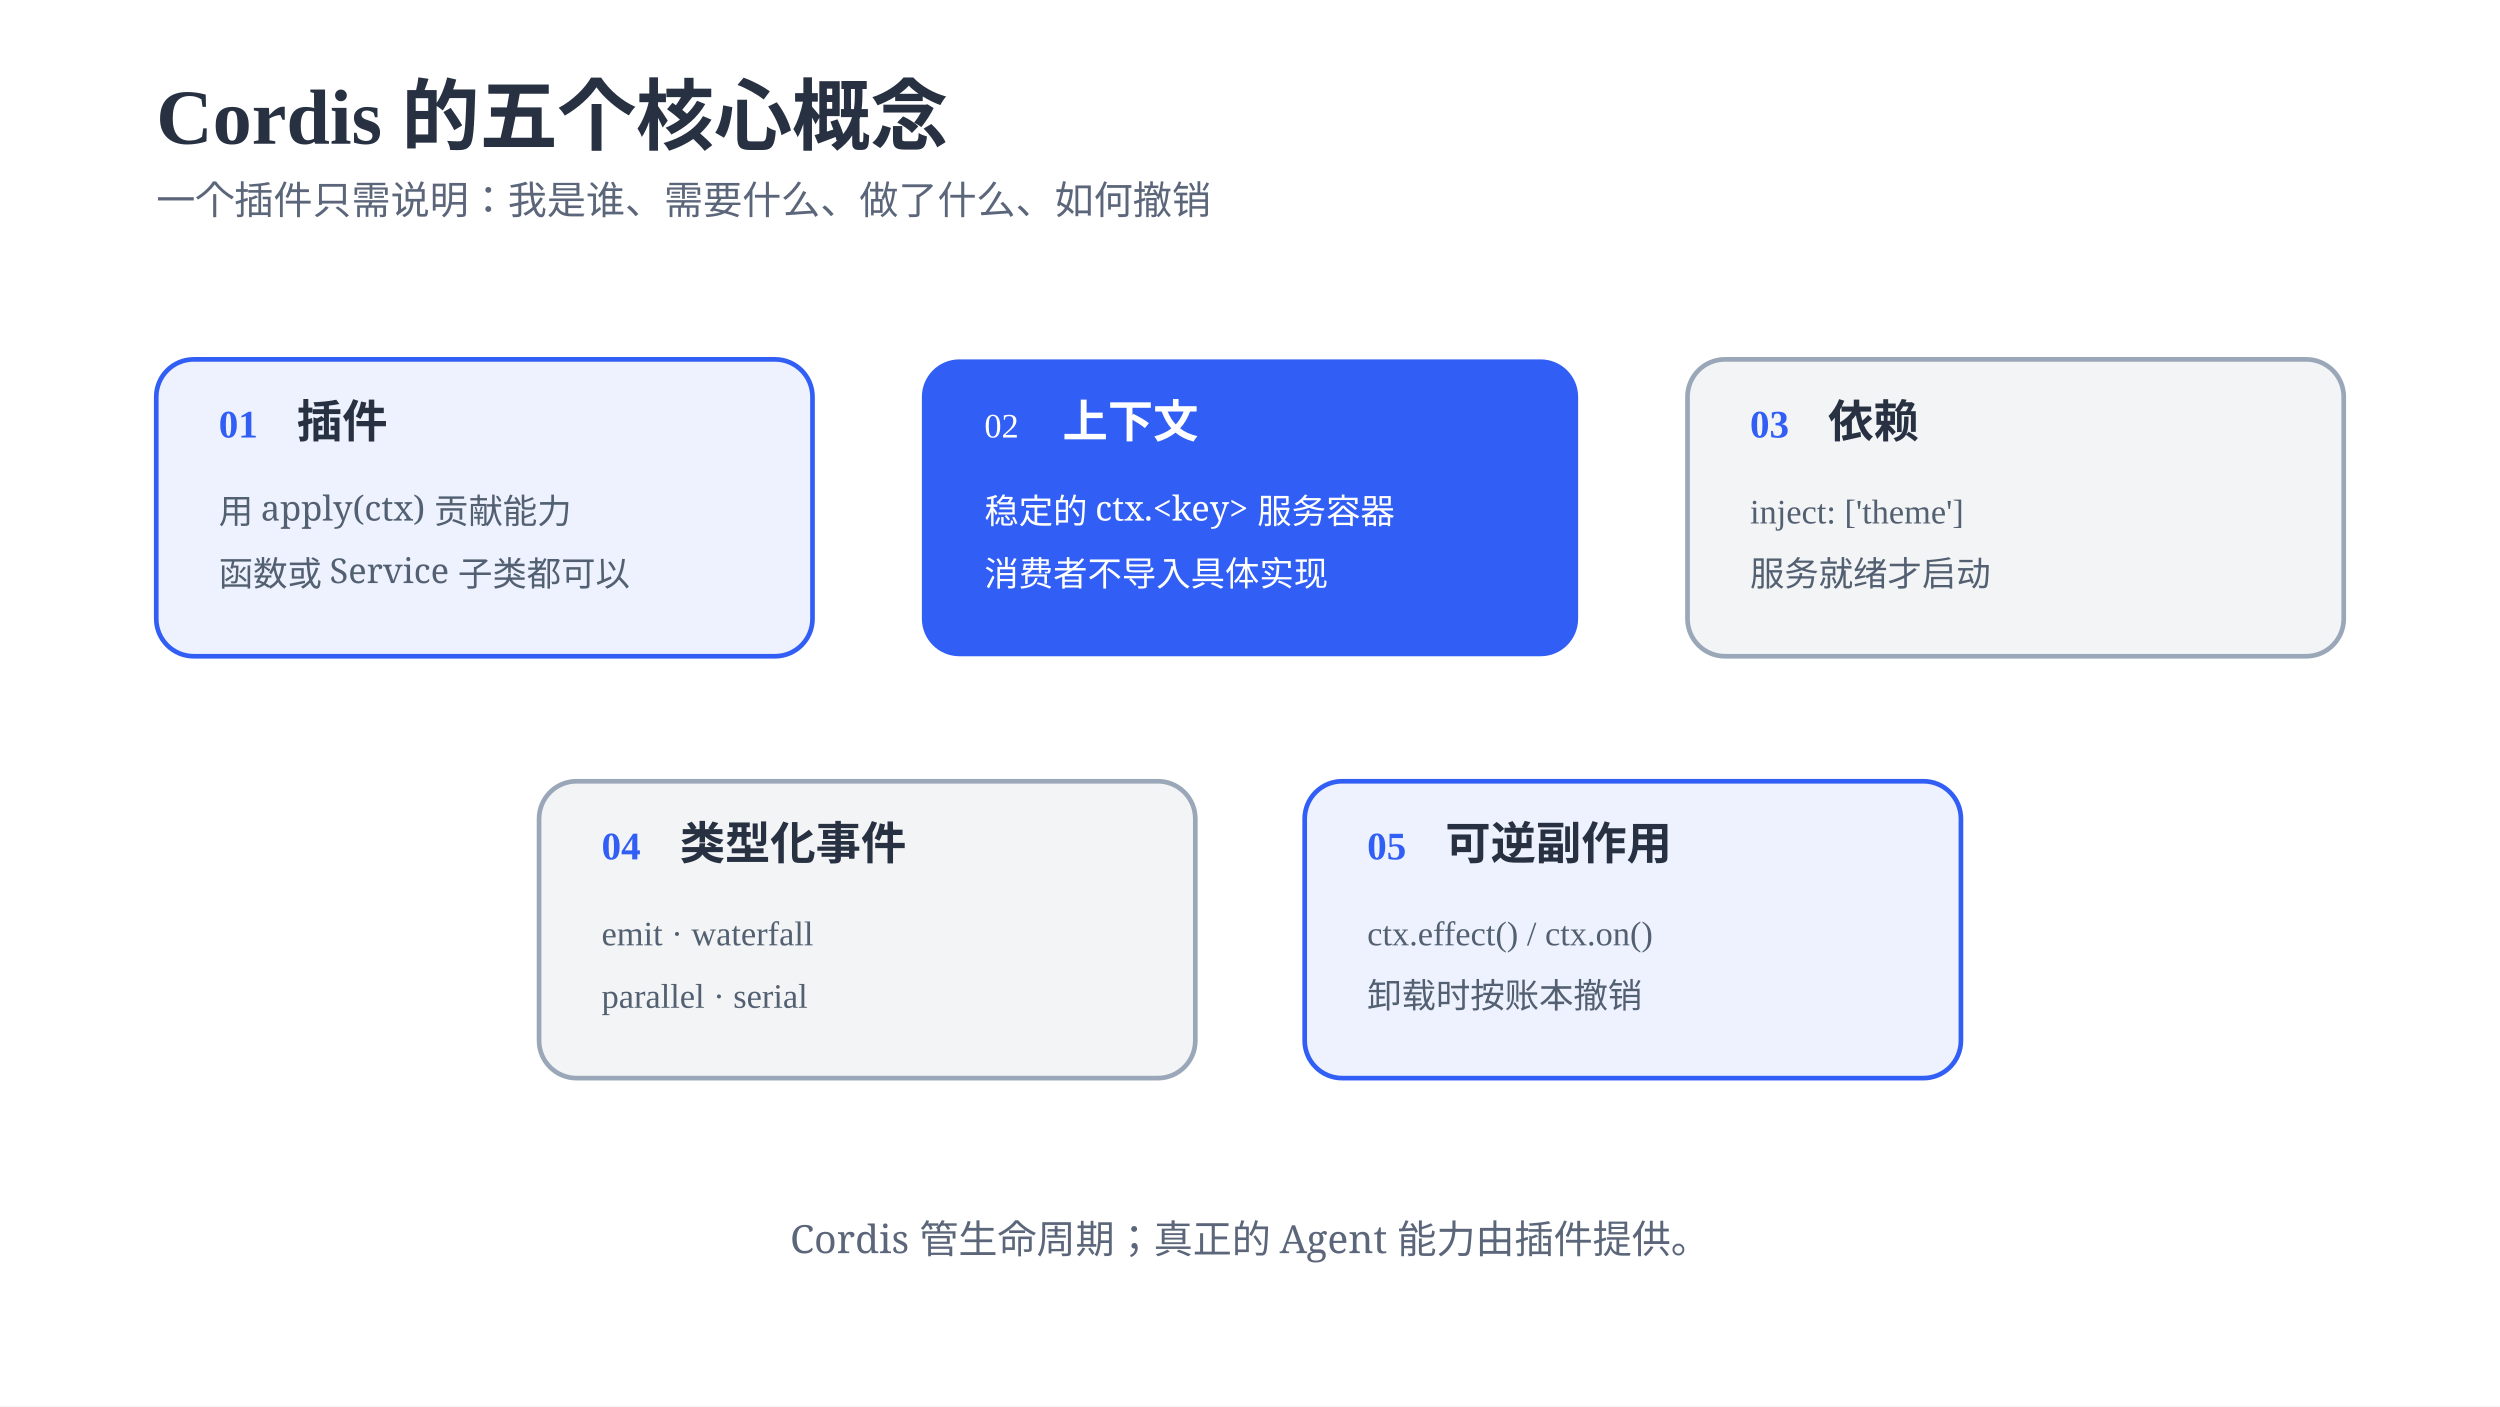
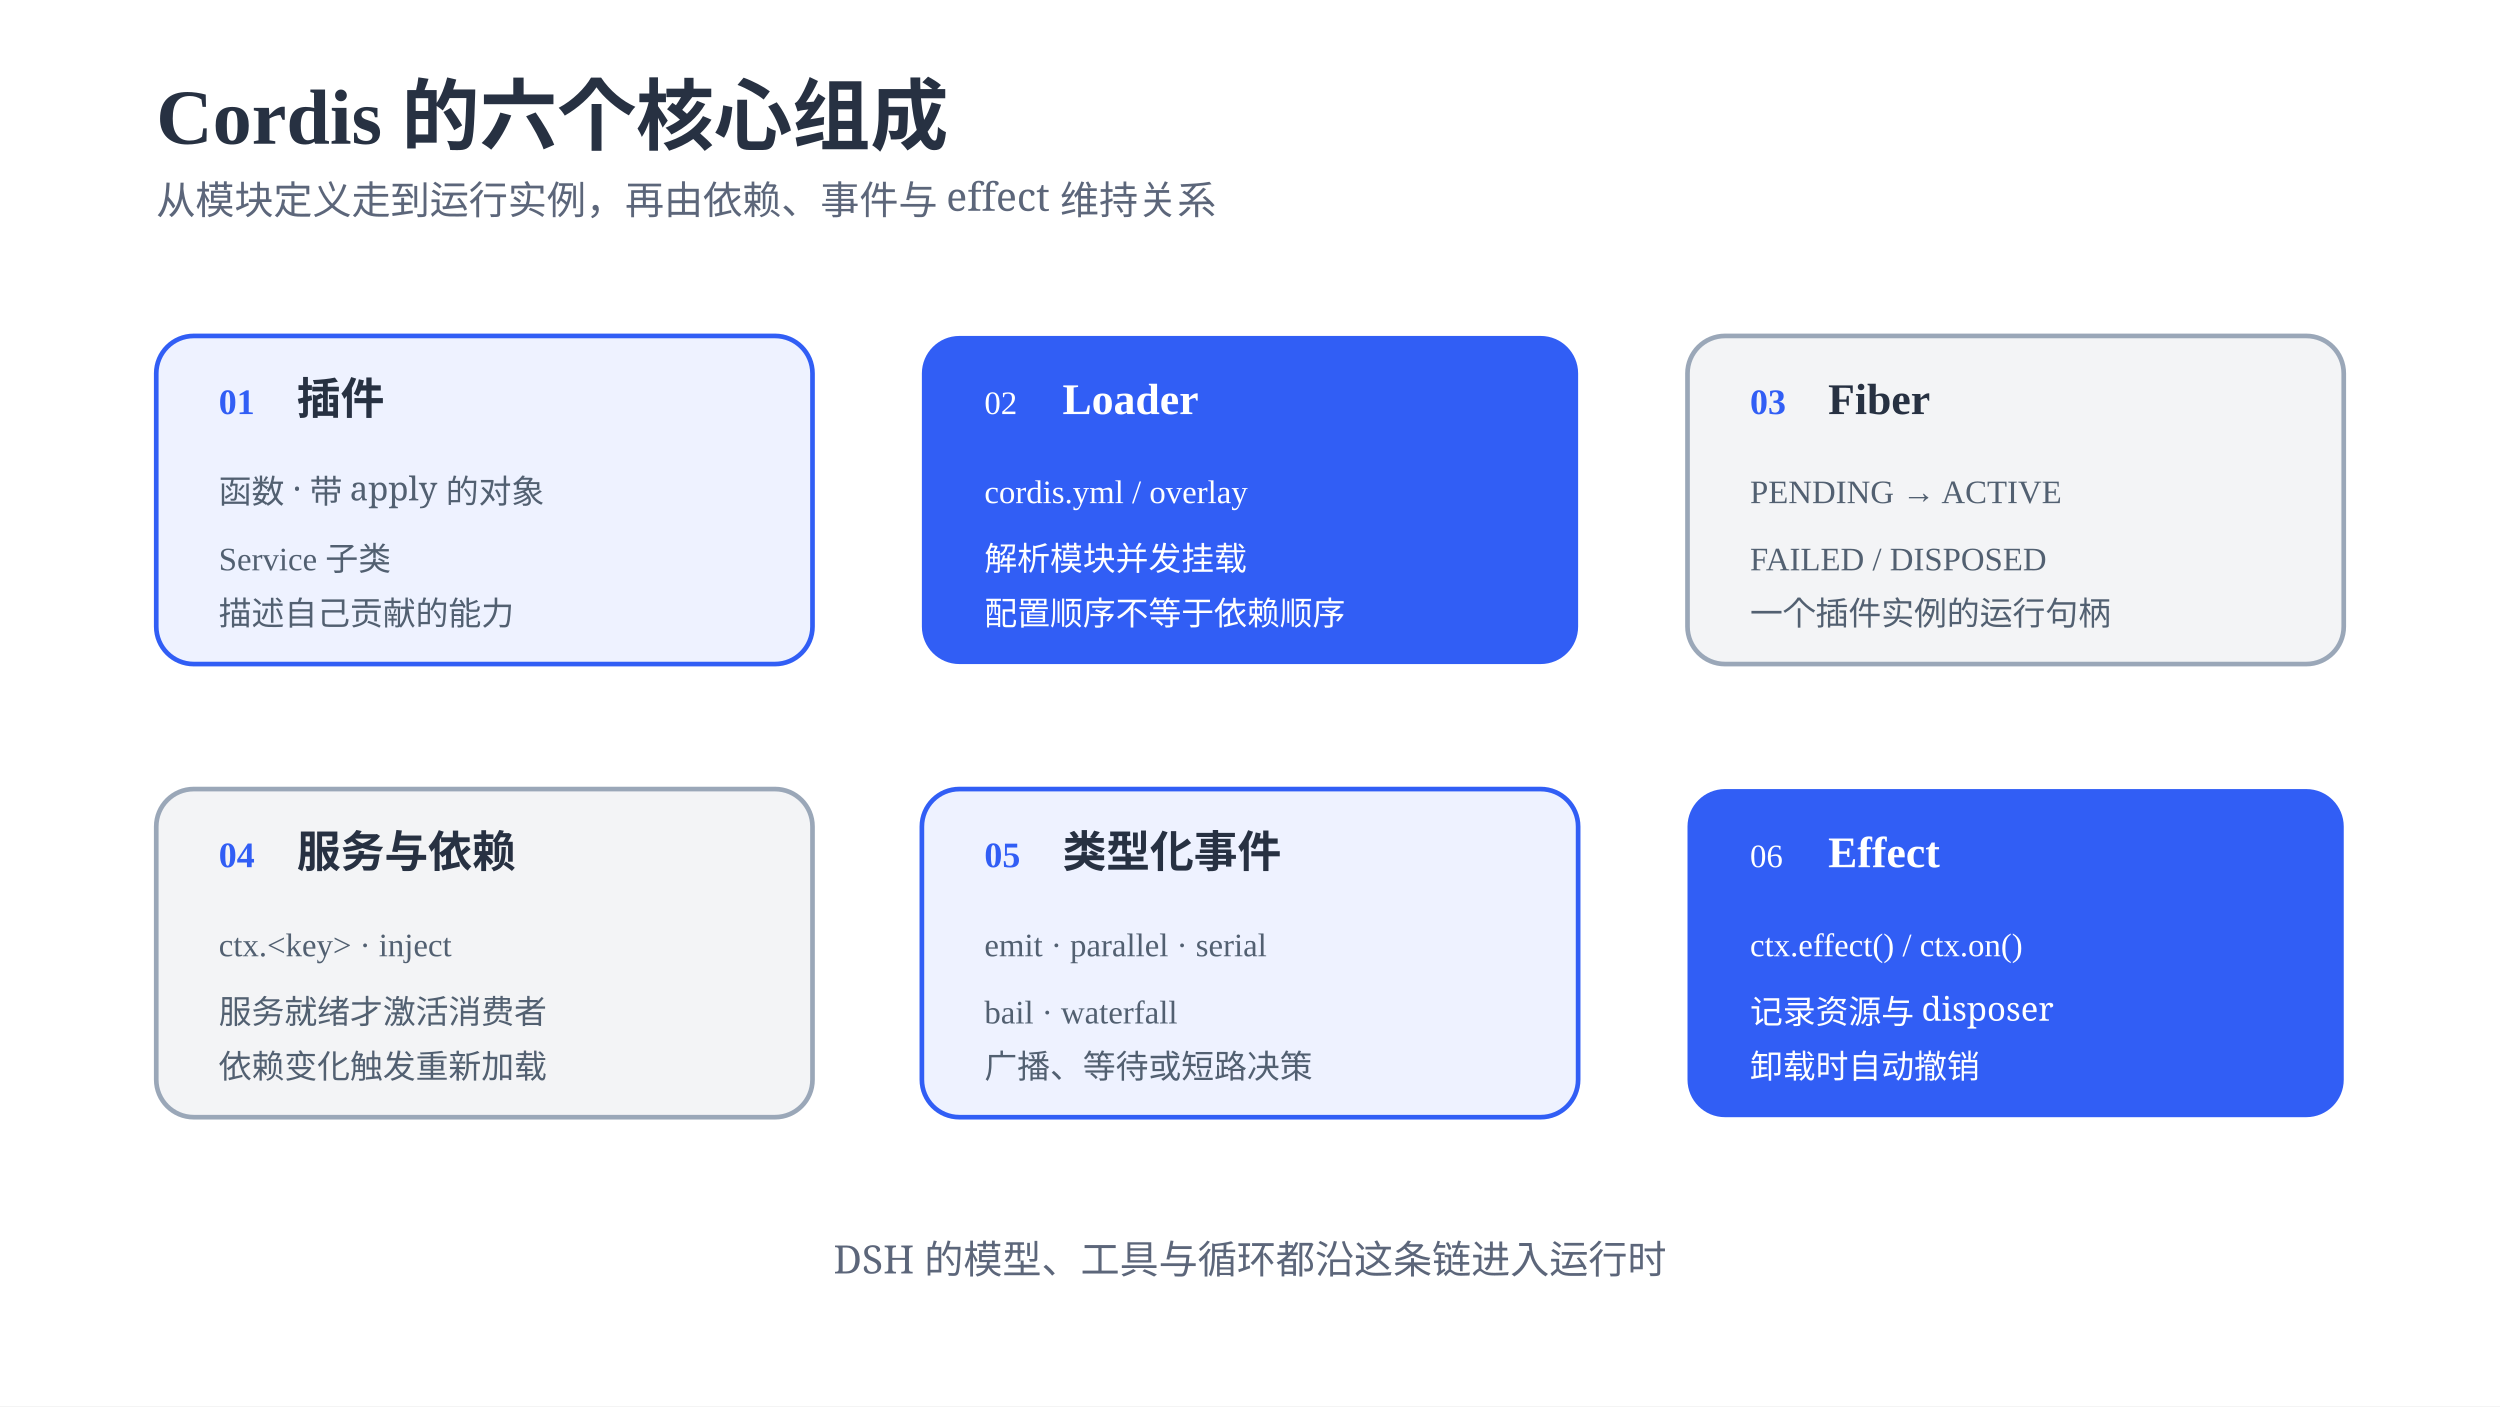
<svg xmlns="http://www.w3.org/2000/svg" viewBox="0 0 1600 900" role="img" aria-labelledby="title desc">
  <defs>
-     <style>.zh{font-family:SimSun,"Songti SC",serif}.mix{font-family:"Times New Roman",SimSun,"Songti SC",serif}.t{font-size:50px;font-weight:700;fill:#273142}.sub{font-size:25px;fill:#5c667a}.n{font-size:25px;font-weight:700;fill:#315EF5}.h{font-size:29px;font-weight:700;fill:#273142}.p{font-size:22px;fill:#526071}.ih{font-size:29px;font-weight:700;fill:#fff}.ip{font-size:22px;fill:#fff}</style>
+     <style>.zh{font-family:SimSun,"Songti SC",serif}.mix{font-family:"Times New Roman",SimSun,"Songti SC",serif}.t{font-size:50px;font-weight:700;fill:#273142}.sub{font-size:25px;fill:#5c667a}.n{font-size:23px;font-weight:700;fill:#315EF5}.h{font-size:28px;font-weight:700;fill:#273142}.p{font-size:21px;fill:#526071}.ih{font-size:28px;font-weight:700;fill:#fff}.ip{font-size:21px;fill:#fff}</style>
  </defs>
  <rect width="1600" height="900" fill="#fff" />
-   <text x="100" y="92" class="mix t">Cordis 的五个核心概念</text>
-   <text x="100" y="137" class="zh sub">一个插件只需说明：我是谁、需要什么、做了什么、如何撤销</text>
+   <text x="100" y="92" class="mix t">Cordis 的六个核心组成</text>
+   <text x="100" y="137" class="zh sub">从模块定义走到运行实例，再由依赖、事件与 effect 维持关系</text>
  <g>
-     <rect x="100" y="230" width="420" height="190" rx="24" fill="#EEF2FF" stroke="#315EF5" stroke-width="3" />
-     <text x="140" y="280" class="mix n">01</text>
-     <text x="190" y="280" class="zh h">插件</text>
-     <text x="140" y="335" class="zh p">用 apply(ctx) 贡献能力</text>
-     <text x="140" y="375" class="zh p">函数或 Service 子类都可以</text>
+     <rect x="100" y="215" width="420" height="210" rx="24" fill="#EEF2FF" stroke="#315EF5" stroke-width="3" />
+     <text x="140" y="265" class="mix n">01</text>
+     <text x="190" y="265" class="zh h">插件</text>
+     <text x="140" y="322" class="zh p">函数 · 带 apply 的对象</text>
+     <text x="140" y="365" class="mix p">Service 子类</text>
+     <text x="140" y="400" class="zh p">描述自己贡献的能力</text>
  </g>
  <g>
-     <rect x="590" y="230" width="420" height="190" rx="24" fill="#315EF5" />
-     <text x="630" y="280" class="mix ip">02</text>
-     <text x="680" y="280" class="zh ih">上下文</text>
-     <text x="630" y="335" class="zh ip">稳定的 ctx.&lt;key&gt; 服务容器</text>
-     <text x="630" y="375" class="zh ip">消费者不导入具体实现</text>
+     <rect x="590" y="215" width="420" height="210" rx="24" fill="#315EF5" />
+     <text x="630" y="265" class="mix ip">02</text>
+     <text x="680" y="265" class="mix ih">Loader</text>
+     <text x="630" y="322" class="mix ip">cordis.yml / overlay</text>
+     <text x="630" y="365" class="zh ip">解析模块并发挂载</text>
+     <text x="630" y="400" class="zh ip">配置顺序不等于依赖顺序</text>
  </g>
  <g>
-     <rect x="1080" y="230" width="420" height="190" rx="24" fill="#F3F4F6" stroke="#9AA7B8" stroke-width="3" />
-     <text x="1120" y="280" class="mix n">03</text>
-     <text x="1170" y="280" class="zh h">依赖</text>
-     <text x="1120" y="335" class="mix p">inject: ['theme']</text>
-     <text x="1120" y="375" class="zh p">服务就绪才启动</text>
+     <rect x="1080" y="215" width="420" height="210" rx="24" fill="#F3F4F6" stroke="#9AA7B8" stroke-width="3" />
+     <text x="1120" y="265" class="mix n">03</text>
+     <text x="1170" y="265" class="mix h">Fiber</text>
+     <text x="1120" y="322" class="mix p">PENDING → ACTIVE</text>
+     <text x="1120" y="365" class="mix p">FAILED / DISPOSED</text>
+     <text x="1120" y="400" class="zh p">一个插件实例的运行句柄</text>
  </g>
  <g>
-     <rect x="345" y="500" width="420" height="190" rx="24" fill="#F3F4F6" stroke="#9AA7B8" stroke-width="3" />
-     <text x="385" y="550" class="mix n">04</text>
-     <text x="435" y="550" class="zh h">类型化事件</text>
-     <text x="385" y="605" class="mix p">emit · waterfall</text>
-     <text x="385" y="645" class="mix p">parallel · serial</text>
+     <rect x="100" y="505" width="420" height="210" rx="24" fill="#F3F4F6" stroke="#9AA7B8" stroke-width="3" />
+     <text x="140" y="555" class="mix n">04</text>
+     <text x="190" y="555" class="zh h">服务与依赖</text>
+     <text x="140" y="612" class="mix p">ctx.&lt;key&gt; · inject</text>
+     <text x="140" y="655" class="zh p">服务就绪才激活消费者</text>
+     <text x="140" y="690" class="zh p">依赖变化触发重新加载</text>
  </g>
  <g>
-     <rect x="835" y="500" width="420" height="190" rx="24" fill="#EEF2FF" stroke="#315EF5" stroke-width="3" />
-     <text x="875" y="550" class="mix n">05</text>
-     <text x="925" y="550" class="zh h">可逆副作用</text>
-     <text x="875" y="605" class="mix p">ctx.effect() / ctx.on()</text>
-     <text x="875" y="645" class="zh p">卸载时按账本撤销</text>
+     <rect x="590" y="505" width="420" height="210" rx="24" fill="#EEF2FF" stroke="#315EF5" stroke-width="3" />
+     <text x="630" y="555" class="mix n">05</text>
+     <text x="680" y="555" class="zh h">类型化事件</text>
+     <text x="630" y="612" class="mix p">emit · parallel · serial</text>
+     <text x="630" y="655" class="mix p">bail · waterfall</text>
+     <text x="630" y="690" class="zh p">广播、等待或短路决策</text>
  </g>
-   <text x="800" y="802" text-anchor="middle" class="zh sub">Cordis 管生命周期；真正的 Agent 能力由插件提供。</text>
+   <g>
+     <rect x="1080" y="505" width="420" height="210" rx="24" fill="#315EF5" />
+     <text x="1120" y="555" class="mix ip">06</text>
+     <text x="1170" y="555" class="mix ih">Effect</text>
+     <text x="1120" y="612" class="mix ip">ctx.effect() / ctx.on()</text>
+     <text x="1120" y="655" class="zh ip">记录资源与 disposer</text>
+     <text x="1120" y="690" class="zh ip">卸载时自动撤销</text>
+   </g>
+   <text x="800" y="815" text-anchor="middle" class="zh sub">DSH 的模型、工具与循环都沿这条链进入运行时</text>
</svg>
